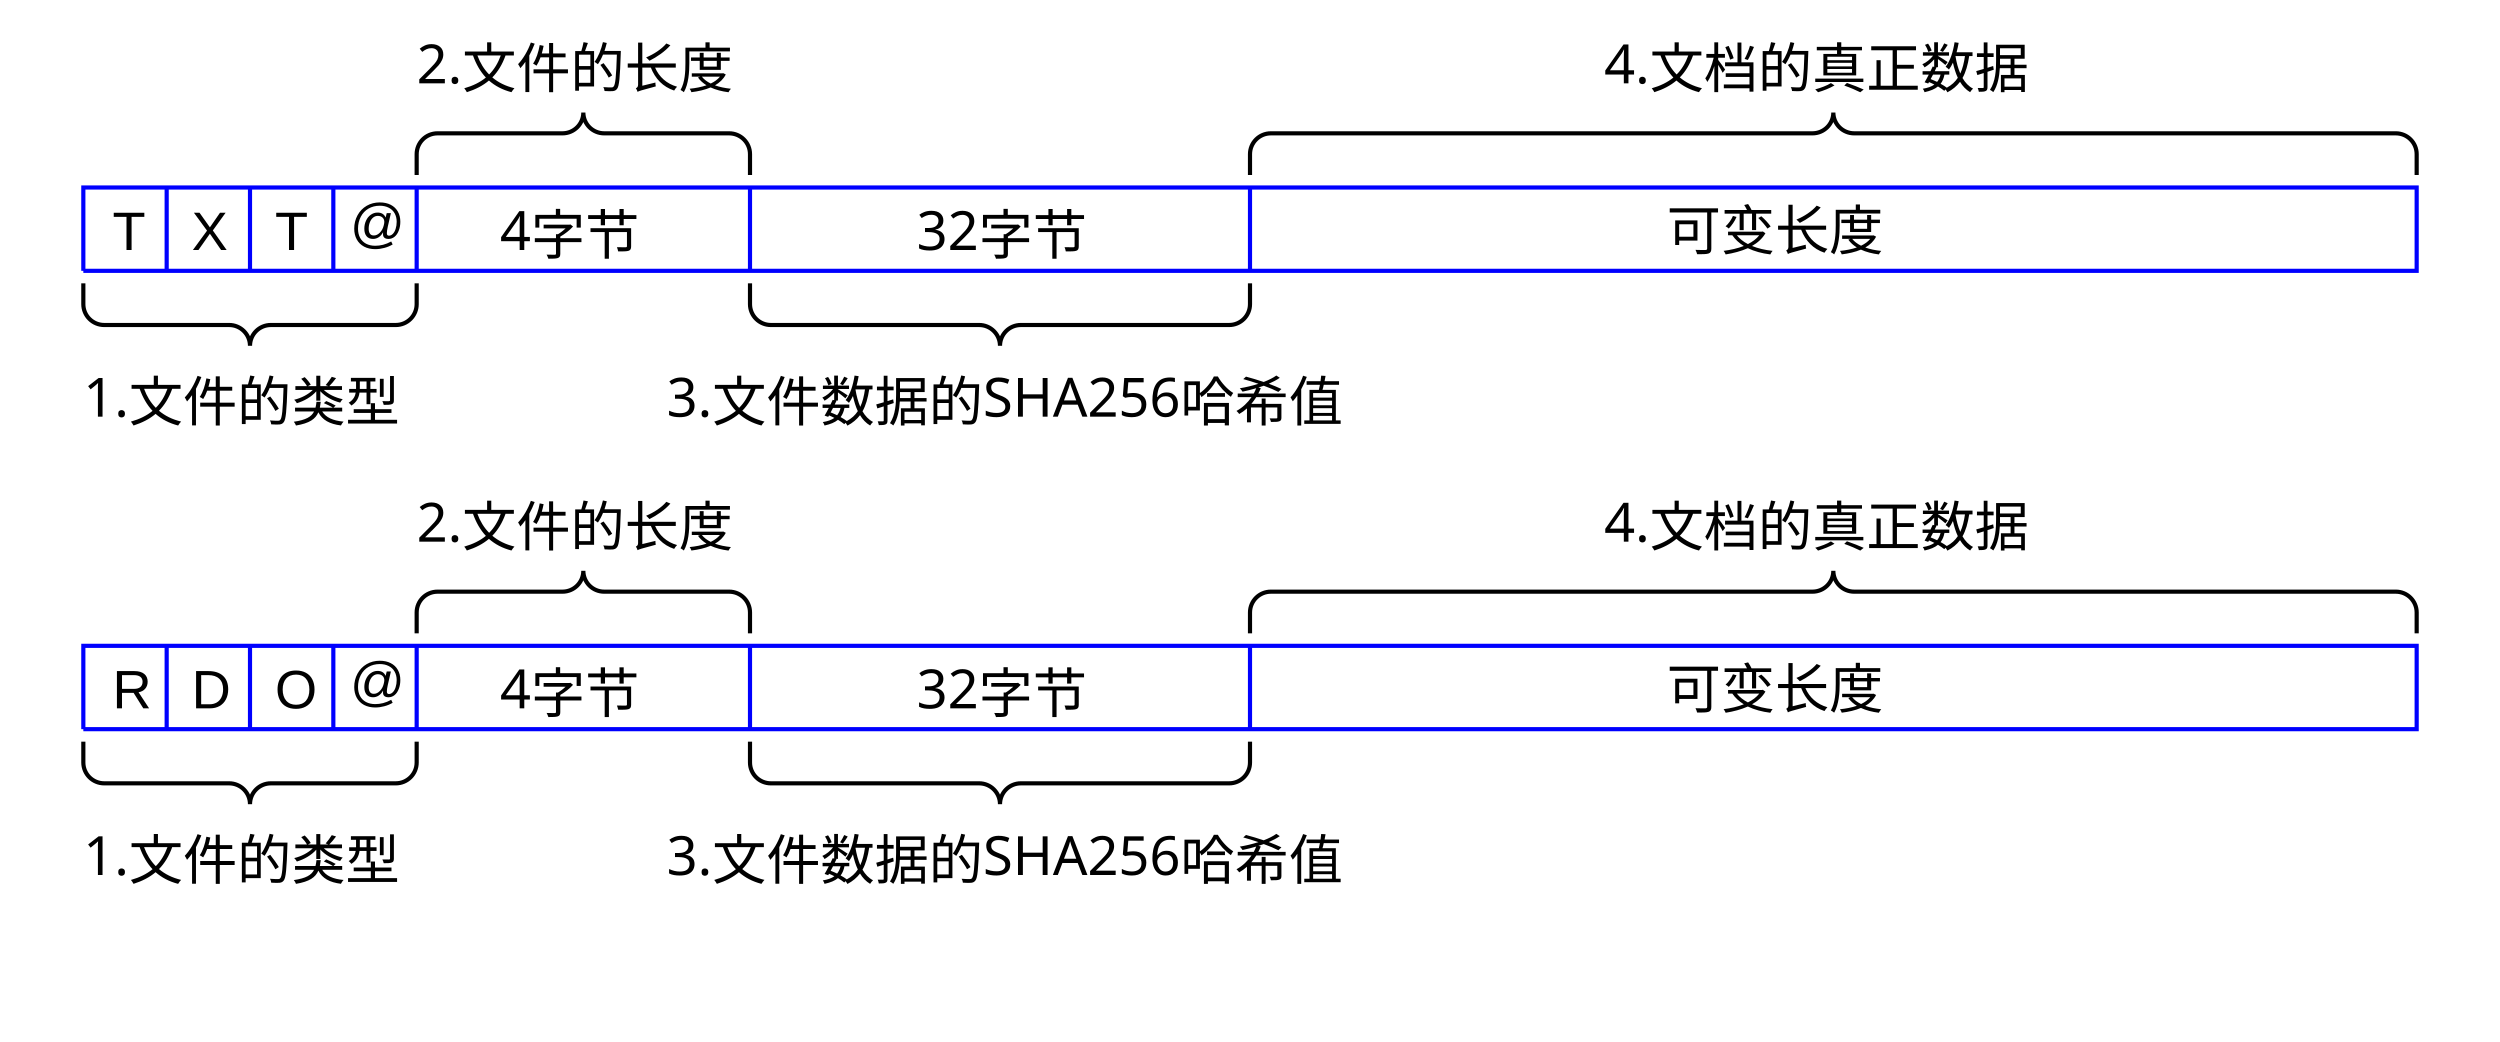
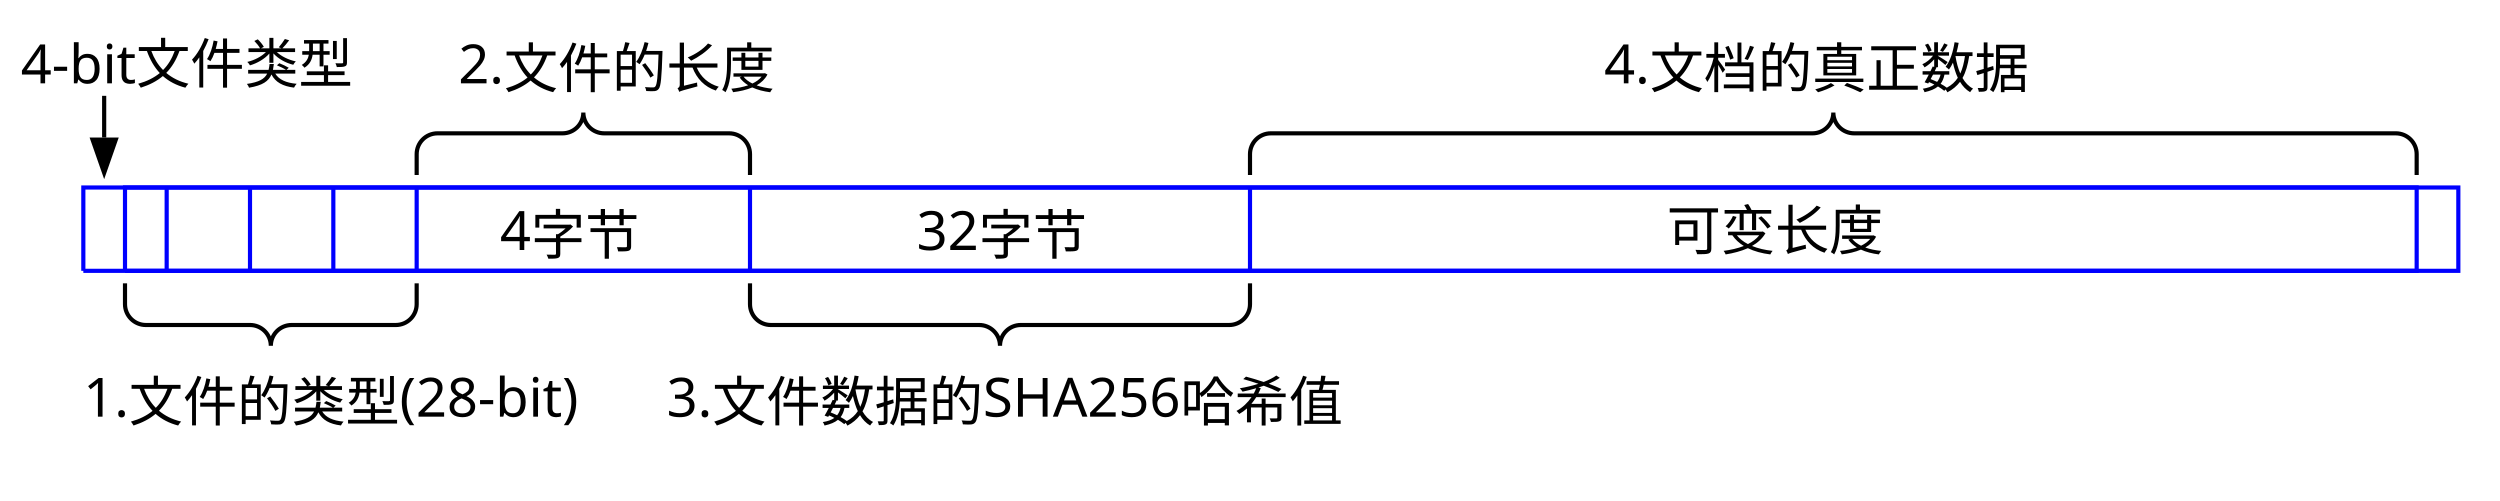
- <svg xmlns="http://www.w3.org/2000/svg" version="1.1" width="600" height="250">
+ <svg xmlns="http://www.w3.org/2000/svg" version="1.1" width="600" height="120">
  <defs>
    <marker id="arrowhead" markerWidth="10" markerHeight="7" refX="0" refY="3.5" orient="auto">
      <polygon points="0 0, 10 3.5, 0 7" />
    </marker>
  </defs>
  <path d="M 20 65 h 560 v -20 h -560 v 20" stroke="#0000FF" stroke-width="1" fill="none" />
+   <path d="M 30 65 h 560 v -20 h -560 v 20" stroke="#0000FF" stroke-width="1" fill="none" />
  <path d="M 40 45 v 20" stroke="#0000FF" stroke-width="1" fill="none" />
  <path d="M 60 45 v 20" stroke="#0000FF" stroke-width="1" fill="none" />
  <path d="M 80 45 v 20" stroke="#0000FF" stroke-width="1" fill="none" />
  <path d="M 100 45 v 20" stroke="#0000FF" stroke-width="1" fill="none" />
  <path d="M 180 45 v 20" stroke="#0000FF" stroke-width="1" fill="none" />
  <path d="M 300 45 v 20" stroke="#0000FF" stroke-width="1" fill="none" />
-   <text x="27" y="60" style="font-size:13px;font-family:'Arial'">T</text>
-   <text x="46" y="60" style="font-size:13px;font-family:'Arial'">X</text>
-   <text x="66" y="60" style="font-size:13px;font-family:'Arial'">T</text>
-   <text x="84" y="58" style="font-size:13px;font-family:'Arial'">@</text>
  <text x="120" y="60" style="font-size:13px;font-family:'Microsoft Yahei UI'">4字节</text>
  <text x="220" y="60" style="font-size:13px;font-family:'Microsoft Yahei UI'">32字节</text>
  <text x="400" y="60" style="font-size:13px;font-family:'Microsoft Yahei UI'">可变长度</text>
-   <path d="M 20 68 v 5 a 5 5 0 0 0 5 5 h 30 a 5 5 0 0 1 5 5 a 5 5 0 0 1 5 -5 h 30 a 5 5 0 0 0 5 -5 v -5" stroke="#000000" stroke-width="1" fill="none" />
+   <path d="M 30 68 v 5 a 5 5 0 0 0 5 5 h 25 a 5 5 0 0 1 5 5 a 5 5 0 0 1 5 -5 h 25 a 5 5 0 0 0 5 -5 v -5" stroke="#000000" stroke-width="1" fill="none" />
  <path d="M 180 68 v 5 a 5 5 0 0 0 5 5 h 50 a 5 5 0 0 1 5 5 a 5 5 0 0 1 5 -5 h 50 a 5 5 0 0 0 5 -5 v -5" stroke="#000000" stroke-width="1" fill="none" />
  <path d="M 100 42 v -5 a 5 5 0 0 1 5 -5 h 30 a 5 5 0 0 0 5 -5 a 5 5 0 0 0 5 5 h 30 a 5 5 0 0 1 5 5 v 5" stroke="#000000" stroke-width="1" fill="none" />
  <path d="M 300 42 v -5 a 5 5 0 0 1 5 -5 h 130 a 5 5 0 0 0 5 -5 a 5 5 0 0 0 5 5 h 130 a 5 5 0 0 1 5 5 v 5" stroke="#000000" stroke-width="1" fill="none" />
-   <text x="20" y="100" style="font-size:13px;font-family:'Microsoft Yahei'">1.文件的类型</text>
+   <path d="M 25 23 V 33" stroke="#000000" stroke-width="1" fill="none" marker-end="url(#arrowhead)" />
+   <text x="5" y="20" style="font-size:13px;font-family:'Microsoft Yahei'">4-bit文件类型</text>
+   <text x="20" y="100" style="font-size:13px;font-family:'Microsoft Yahei'">1.文件的类型(28-bit)</text>
  <text x="160" y="100" style="font-size:13px;font-family:'Microsoft Yahei'">3.文件数据的SHA256哈希值</text>
-   <text x="100" y="20" style="font-size:13px;font-family:'Microsoft Yahei'">2.文件的长度</text>
+   <text x="110" y="20" style="font-size:13px;font-family:'Microsoft Yahei'">2.文件的长度</text>
  <text x="385" y="20" style="font-size:13px;font-family:'Microsoft Yahei'">4.文档的真正数据</text>
-   <g transform="translate(0 110)">
-     <path d="M 20 65 h 560 v -20 h -560 v 20" stroke="#0000FF" stroke-width="1" fill="none" />
-     <path d="M 40 45 v 20" stroke="#0000FF" stroke-width="1" fill="none" />
-     <path d="M 60 45 v 20" stroke="#0000FF" stroke-width="1" fill="none" />
-     <path d="M 80 45 v 20" stroke="#0000FF" stroke-width="1" fill="none" />
-     <path d="M 100 45 v 20" stroke="#0000FF" stroke-width="1" fill="none" />
-     <path d="M 180 45 v 20" stroke="#0000FF" stroke-width="1" fill="none" />
-     <path d="M 300 45 v 20" stroke="#0000FF" stroke-width="1" fill="none" />
-     <text x="27" y="60" style="font-size:13px;font-family:'Arial'">R</text>
-     <text x="46" y="60" style="font-size:13px;font-family:'Arial'">D</text>
-     <text x="66" y="60" style="font-size:13px;font-family:'Arial'">O</text>
-     <text x="84" y="58" style="font-size:13px;font-family:'Arial'">@</text>
-     <text x="120" y="60" style="font-size:13px;font-family:'Microsoft Yahei UI'">4字节</text>
-     <text x="220" y="60" style="font-size:13px;font-family:'Microsoft Yahei UI'">32字节</text>
-     <text x="400" y="60" style="font-size:13px;font-family:'Microsoft Yahei UI'">可变长度</text>
-     <path d="M 20 68 v 5 a 5 5 0 0 0 5 5 h 30 a 5 5 0 0 1 5 5 a 5 5 0 0 1 5 -5 h 30 a 5 5 0 0 0 5 -5 v -5" stroke="#000000" stroke-width="1" fill="none" />
-     <path d="M 180 68 v 5 a 5 5 0 0 0 5 5 h 50 a 5 5 0 0 1 5 5 a 5 5 0 0 1 5 -5 h 50 a 5 5 0 0 0 5 -5 v -5" stroke="#000000" stroke-width="1" fill="none" />
-     <path d="M 100 42 v -5 a 5 5 0 0 1 5 -5 h 30 a 5 5 0 0 0 5 -5 a 5 5 0 0 0 5 5 h 30 a 5 5 0 0 1 5 5 v 5" stroke="#000000" stroke-width="1" fill="none" />
-     <path d="M 300 42 v -5 a 5 5 0 0 1 5 -5 h 130 a 5 5 0 0 0 5 -5 a 5 5 0 0 0 5 5 h 130 a 5 5 0 0 1 5 5 v 5" stroke="#000000" stroke-width="1" fill="none" />
-     <text x="20" y="100" style="font-size:13px;font-family:'Microsoft Yahei'">1.文件的类型</text>
-     <text x="160" y="100" style="font-size:13px;font-family:'Microsoft Yahei'">3.文件数据的SHA256哈希值</text>
-     <text x="100" y="20" style="font-size:13px;font-family:'Microsoft Yahei'">2.文件的长度</text>
-     <text x="385" y="20" style="font-size:13px;font-family:'Microsoft Yahei'">4.文档的真正数据</text>
-   </g>
</svg>
